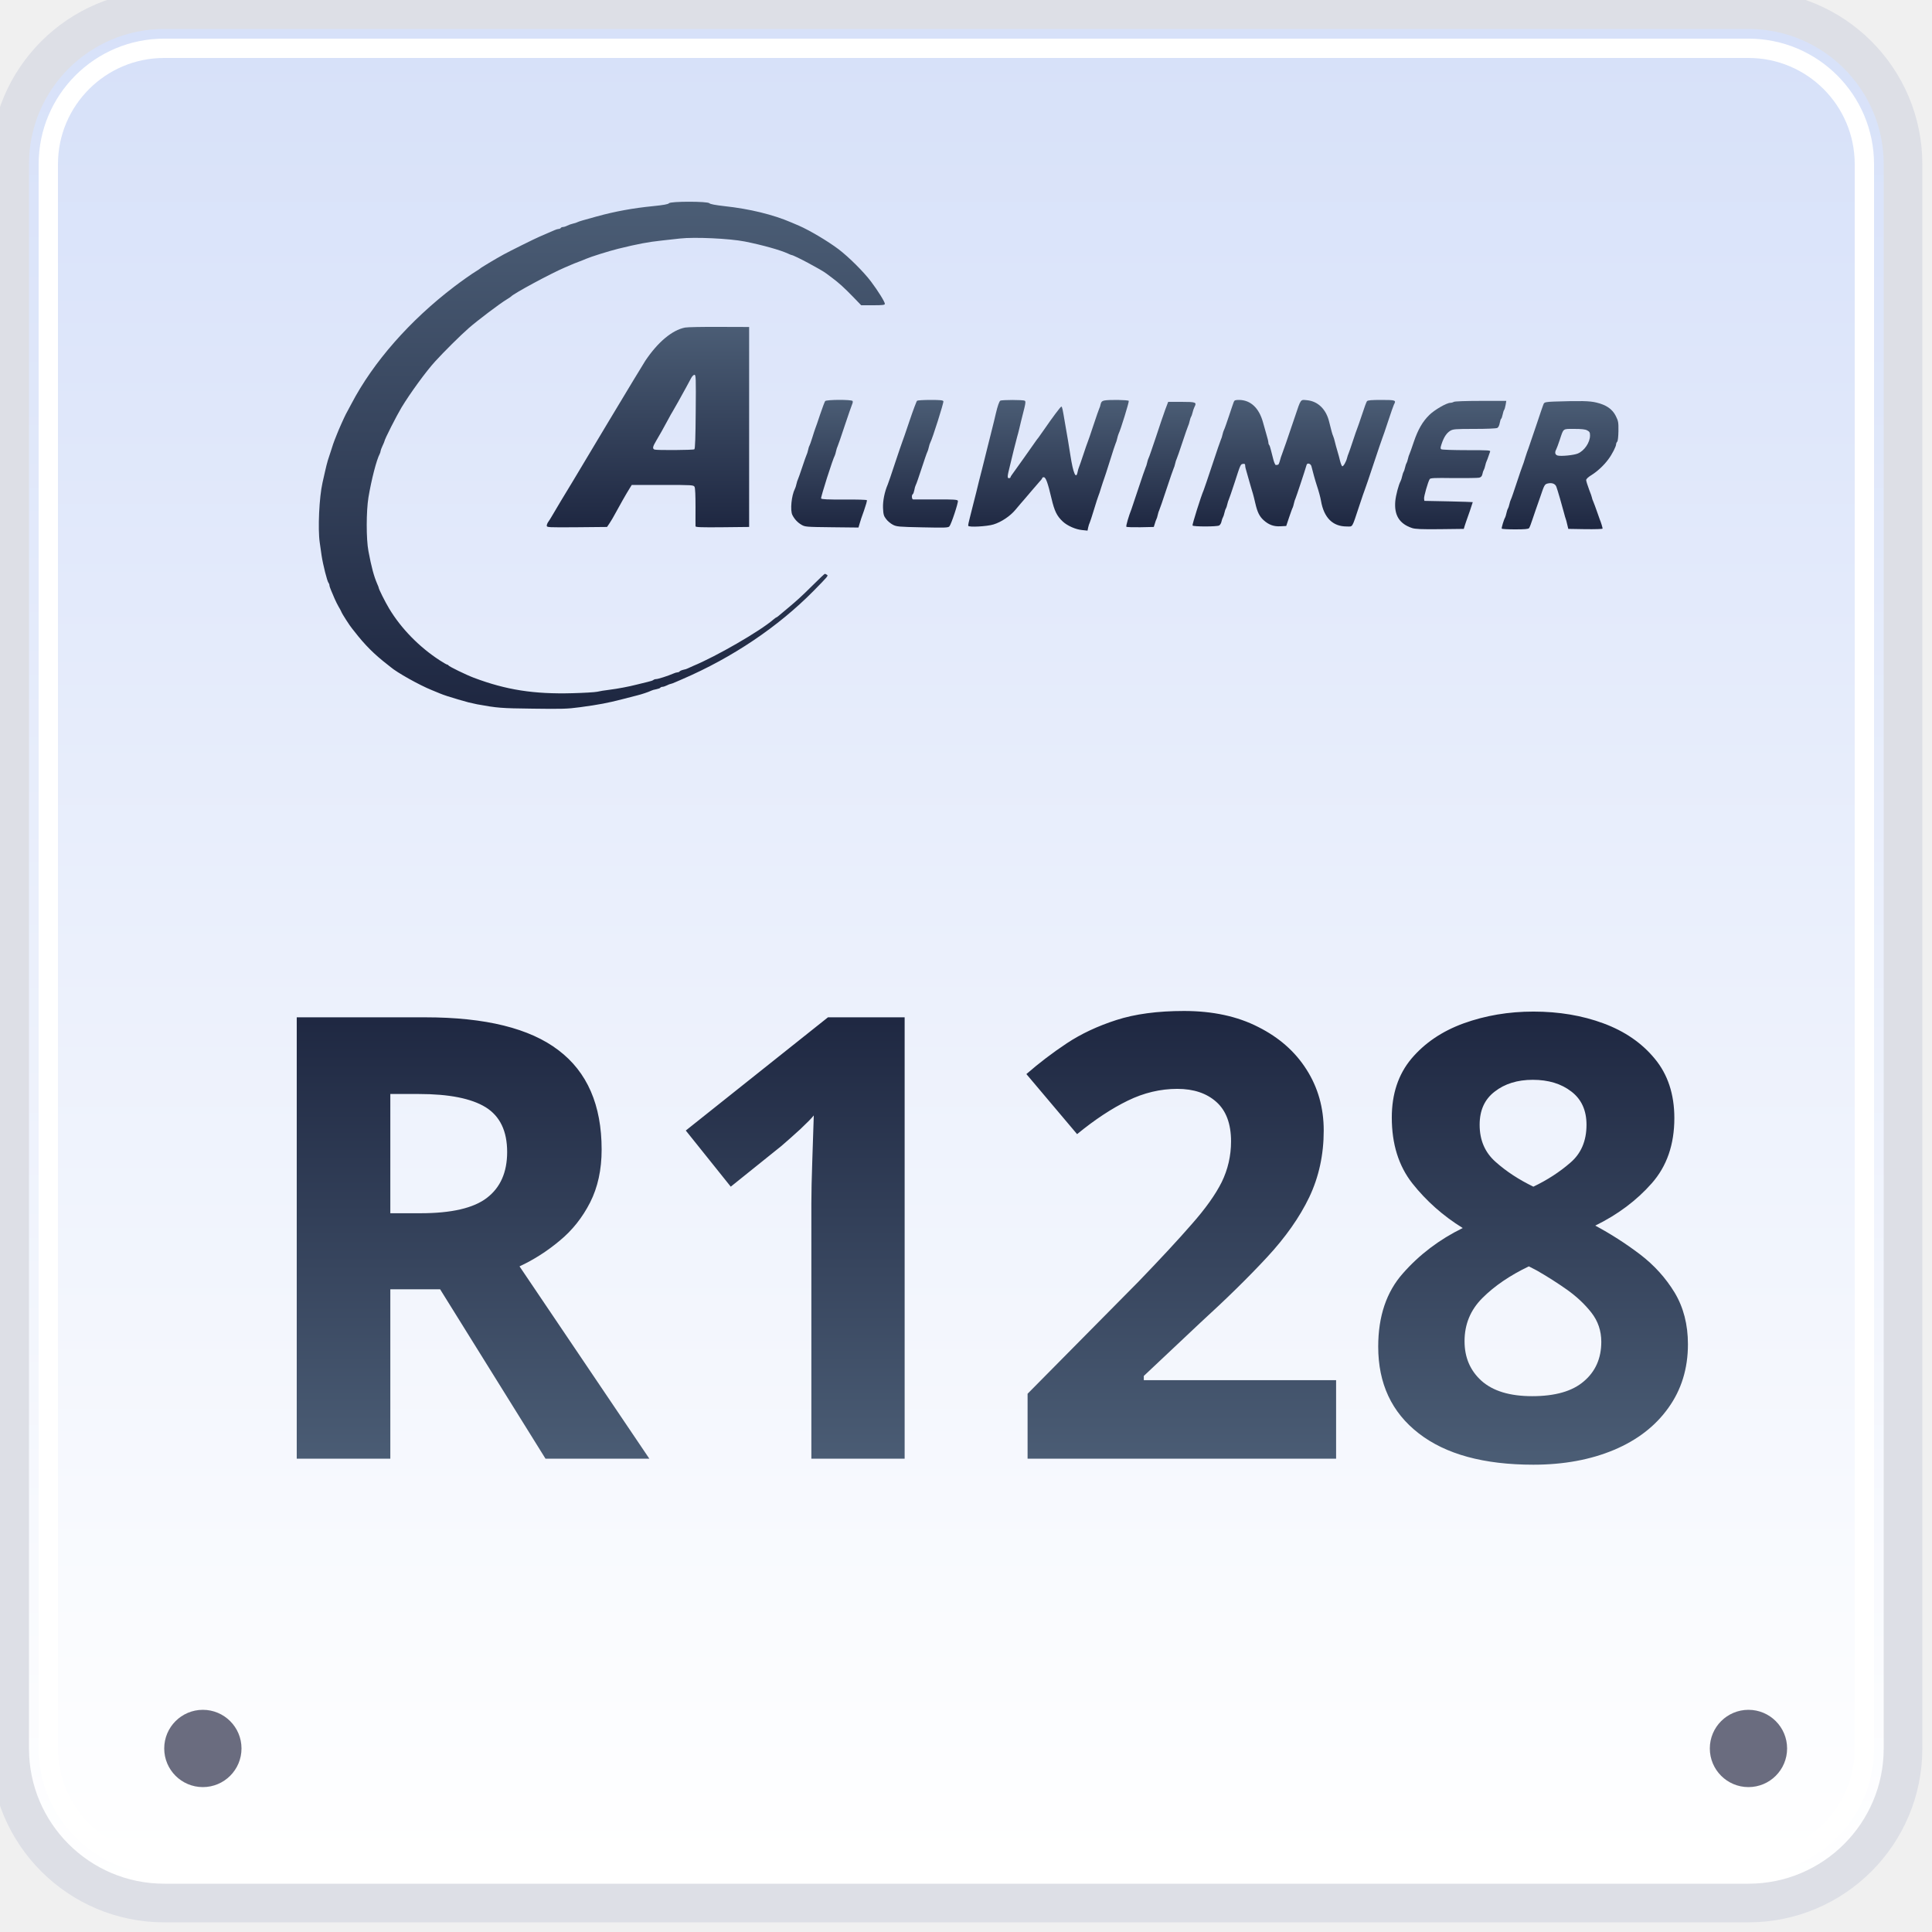
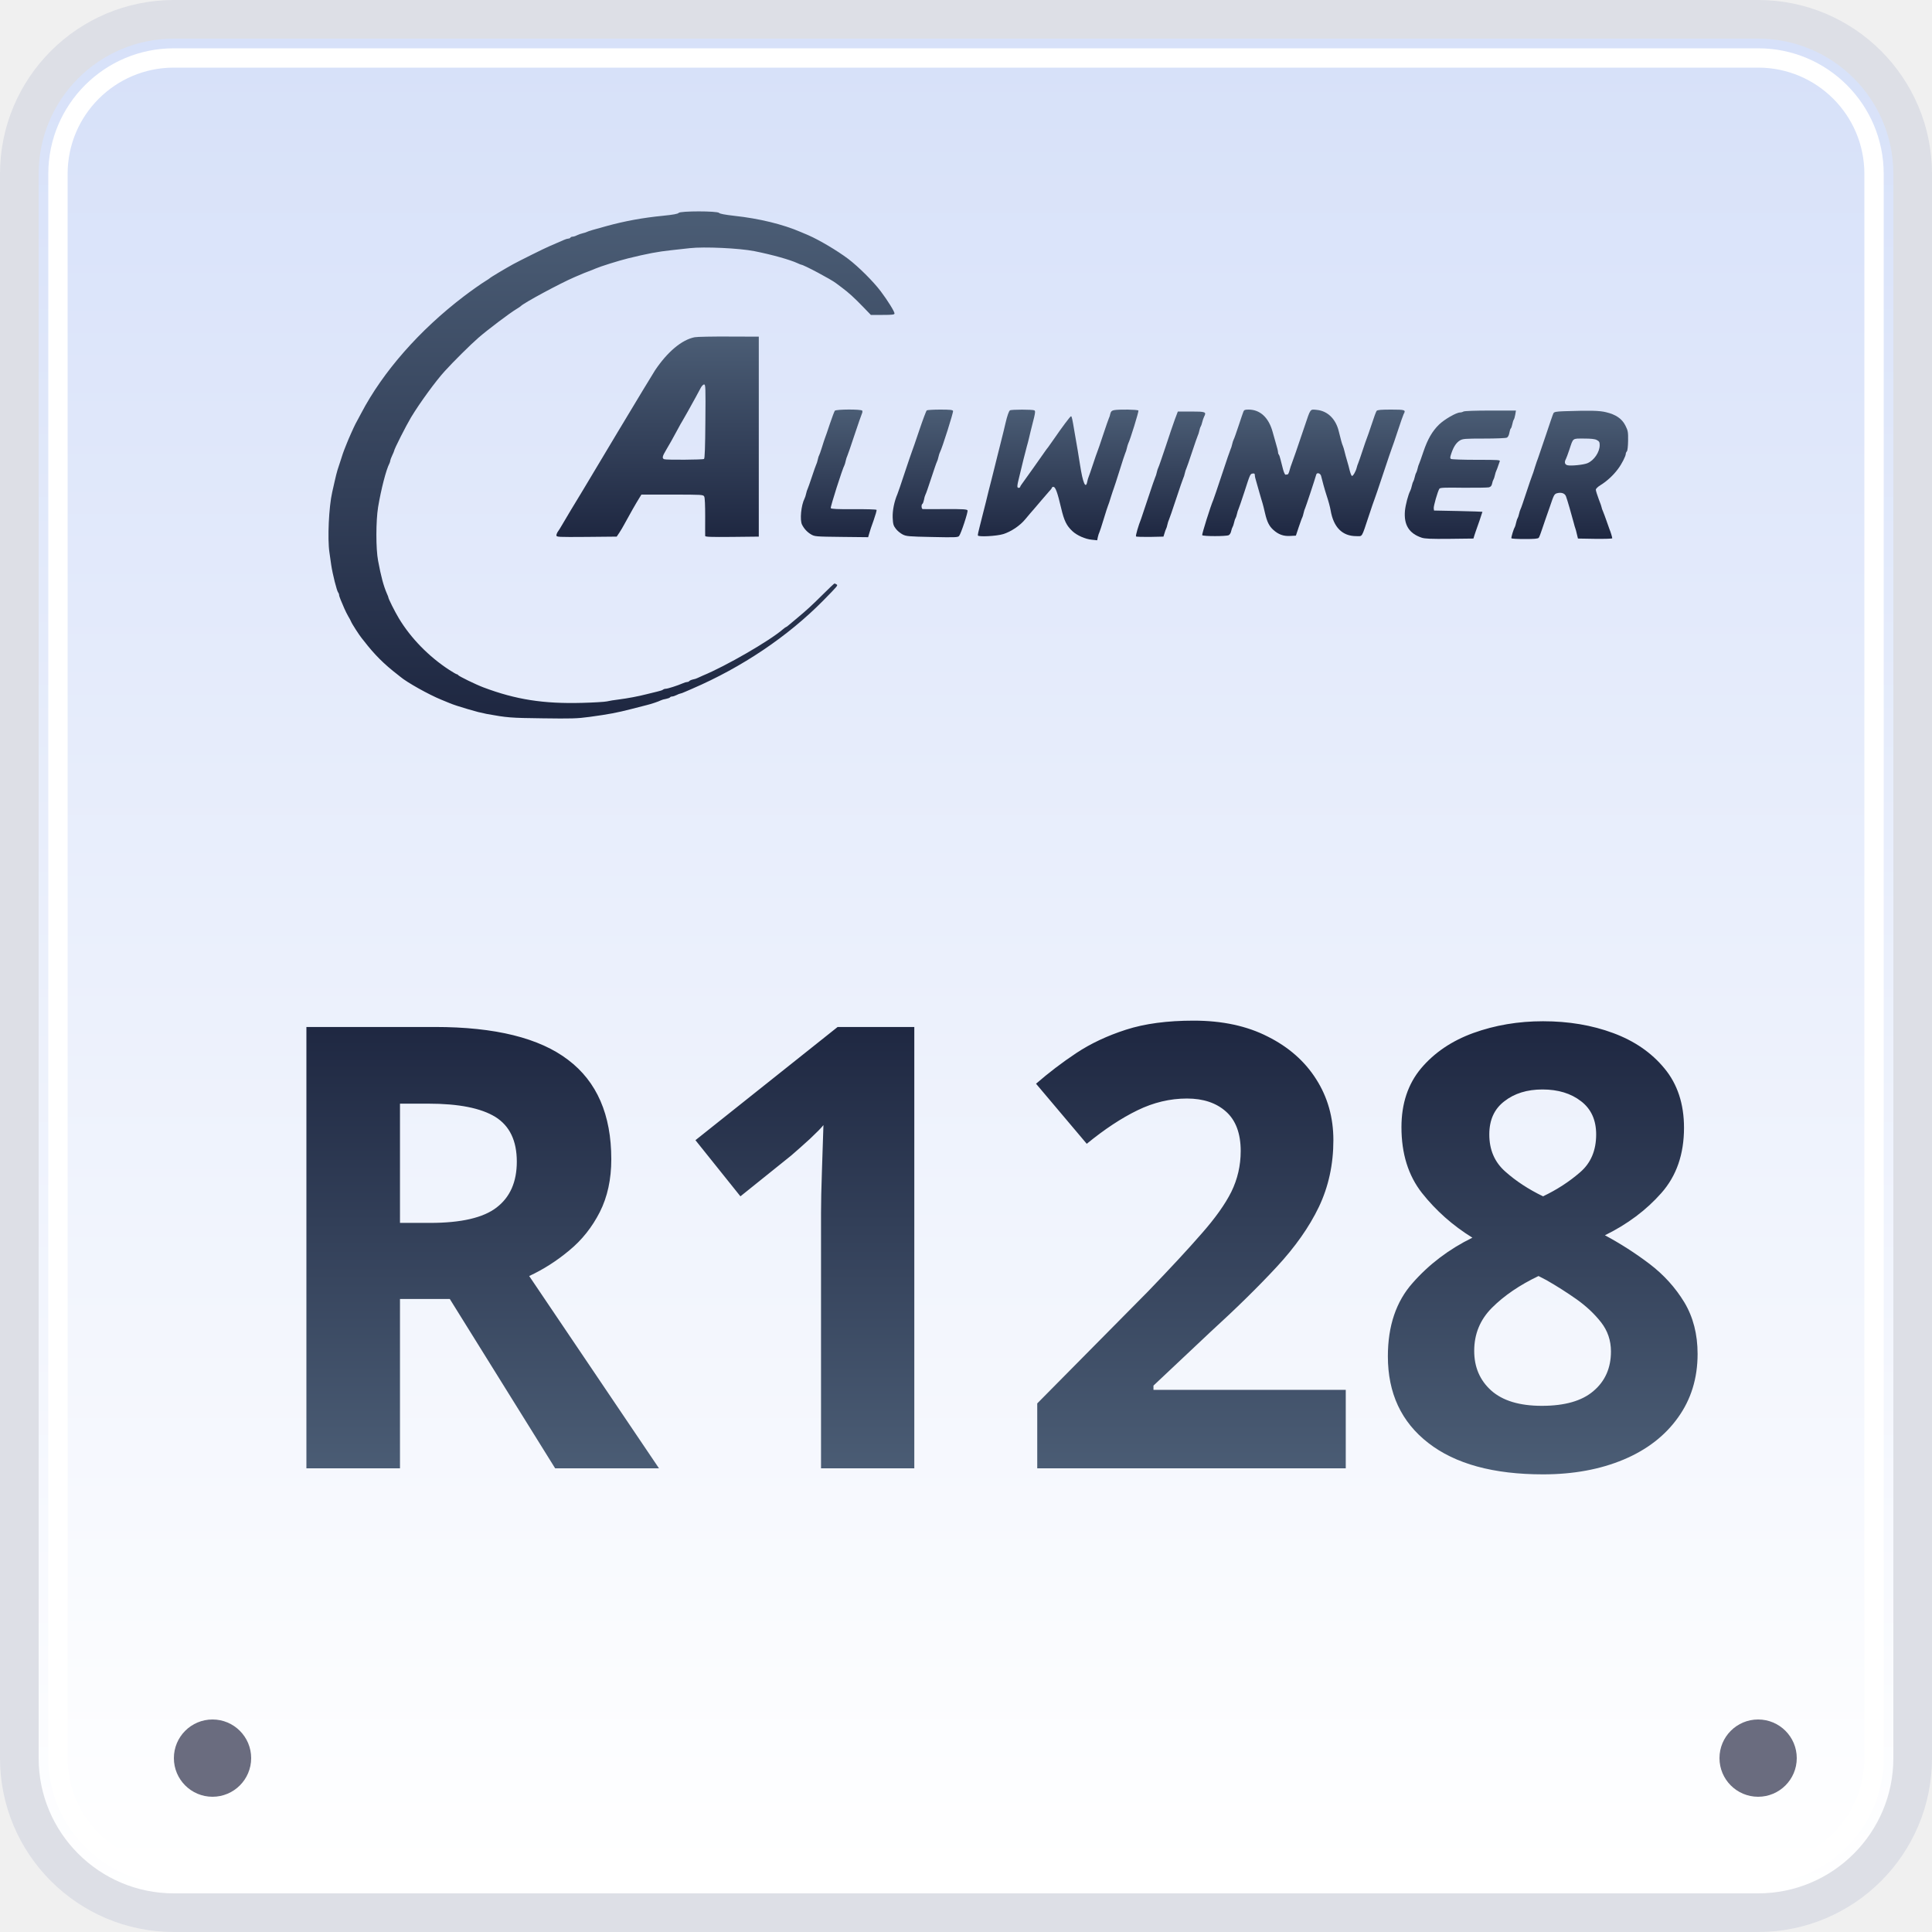
<svg xmlns="http://www.w3.org/2000/svg" width="100" height="100">
  <defs>
    <linearGradient id="soc_bg" x1="0%" y1="0%" x2="0%" y2="100%">
      <stop offset="0%" style="stop-color:#d7e1f9;stop-opacity:1" />
      <stop offset="100%" style="stop-color:#ffffff;stop-opacity:1" />
    </linearGradient>
    <linearGradient id="soc_name" x1="0%" y1="0%" x2="0%" y2="100%">
      <stop offset="0%" style="stop-color:#1e2741;stop-opacity:1" />
      <stop offset="100%" style="stop-color:#4b5d75;stop-opacity:1" />
    </linearGradient>
  </defs>
-   <g transform="translate(0.5,0.5)">
+   <g transform="translate(1,1)">
    <rect x="0" y="0" width="98" height="98" fill="url(#soc_bg)" rx="8" stroke="#dddfe6" stroke-width="2" />
    <rect x="2" y="2" width="94" height="94" fill="url(#soc_bg)" rx="6" stroke="#ffffff" stroke-width="1" />
    <g transform="translate(16,80) scale(0.005,-0.005)" fill="url(#soc_name)">
      <path d="M3625 13996 c-7 -10 -56 -19 -165 -30 -205 -20 -395 -55 -580 -106 -139 -38 -187 -52 -200 -59 -9 -5 -30 -12 -49 -16 -18 -4 -44 -13 -59 -21 -15 -8 -35 -14 -44 -14 -9 0 -20 -4 -23 -10 -3 -5 -13 -10 -22 -10 -8 0 -29 -6 -46 -14 -28 -13 -66 -29 -152 -66 -42 -17 -313 -152 -371 -184 -79 -43 -238 -138 -244 -146 -3 -3 -23 -17 -45 -30 -36 -21 -159 -108 -225 -159 -457 -348 -836 -779 -1061 -1209 -27 -50 -53 -100 -59 -110 -15 -28 -76 -164 -90 -202 -7 -19 -19 -48 -26 -65 -7 -16 -22 -61 -34 -100 -12 -38 -28 -88 -36 -110 -7 -22 -20 -74 -29 -115 -9 -41 -21 -93 -26 -115 -35 -152 -50 -481 -29 -622 6 -38 14 -97 19 -133 14 -94 58 -269 72 -284 5 -6 9 -16 9 -24 0 -7 8 -32 18 -55 10 -23 27 -62 37 -87 11 -25 29 -61 40 -80 12 -19 25 -44 29 -54 6 -19 90 -149 111 -173 5 -7 15 -18 20 -25 111 -144 209 -242 353 -353 7 -5 18 -15 25 -20 66 -57 298 -187 427 -239 36 -15 74 -31 85 -35 33 -14 105 -38 185 -61 41 -11 91 -25 110 -31 19 -5 60 -14 90 -20 210 -38 243 -41 575 -45 302 -4 357 -3 490 15 199 27 286 44 430 81 66 17 138 36 160 41 46 11 123 37 146 49 9 5 33 12 53 15 20 4 39 11 42 16 3 5 13 9 22 9 9 0 30 7 46 15 15 8 33 15 38 15 5 0 30 9 56 21 26 11 56 24 67 29 519 224 989 541 1355 911 154 157 156 159 140 169 -8 5 -18 10 -21 10 -4 0 -60 -53 -125 -118 -118 -117 -166 -160 -258 -237 -26 -22 -62 -52 -80 -67 -17 -15 -34 -28 -37 -28 -3 0 -19 -11 -35 -25 -136 -118 -589 -380 -829 -479 -22 -10 -47 -21 -55 -25 -9 -5 -30 -12 -48 -15 -17 -4 -34 -12 -37 -17 -4 -5 -13 -9 -22 -9 -8 0 -29 -6 -46 -14 -50 -22 -155 -56 -175 -56 -10 0 -22 -4 -28 -9 -5 -5 -31 -14 -59 -20 -27 -7 -77 -19 -110 -27 -85 -22 -197 -43 -290 -55 -44 -5 -99 -14 -123 -20 -24 -5 -139 -12 -255 -15 -400 -11 -688 34 -1022 160 -80 30 -258 117 -263 128 -2 5 -8 8 -13 8 -4 0 -40 20 -78 45 -211 137 -399 329 -523 536 -41 68 -108 202 -108 216 0 3 -6 19 -14 36 -36 83 -61 177 -92 342 -24 125 -23 413 0 555 31 185 83 388 117 452 5 10 9 23 9 30 1 7 9 31 20 53 11 22 19 44 20 48 0 17 126 265 176 348 88 146 256 377 349 478 87 96 264 272 347 344 90 79 323 255 393 297 22 13 42 27 45 30 24 30 408 237 555 300 28 12 59 25 70 30 11 5 45 19 75 30 30 11 64 25 75 30 50 22 238 81 335 105 203 50 310 70 450 85 52 6 138 15 190 21 150 17 513 0 670 -31 185 -37 367 -88 447 -125 17 -8 34 -15 37 -15 24 0 315 -155 361 -192 6 -5 33 -25 60 -45 70 -52 127 -104 220 -200 l80 -83 123 0 c101 0 122 3 122 15 0 20 -70 133 -143 230 -77 102 -229 253 -335 334 -114 86 -300 196 -412 245 -19 8 -55 23 -80 34 -185 80 -430 140 -690 168 -96 11 -149 21 -156 30 -17 21 -405 21 -419 0z" />
      <path d="M3791 12709 c-133 -26 -282 -151 -411 -344 -18 -27 -192 -315 -387 -640 -194 -324 -357 -597 -362 -605 -32 -50 -216 -358 -225 -375 -6 -11 -19 -31 -28 -44 -10 -13 -18 -32 -18 -42 0 -19 12 -19 312 -17 l312 3 27 40 c15 22 40 65 56 95 39 73 120 216 150 263 l23 37 320 0 c309 0 320 -1 330 -20 7 -12 10 -92 10 -208 0 -103 -1 -193 0 -200 0 -10 59 -12 278 -10 l277 3 0 1035 0 1035 -310 1 c-170 1 -330 -2 -354 -7z m111 -871 c-2 -263 -6 -384 -14 -389 -14 -9 -390 -11 -412 -3 -24 9 -20 30 18 93 36 60 67 116 124 221 19 36 38 70 42 75 4 6 31 53 60 105 29 52 67 120 83 150 17 30 39 72 50 93 10 20 26 37 36 37 15 0 16 -33 13 -382z" />
      <path d="M5242 11948 c-5 -7 -29 -69 -52 -138 -23 -69 -45 -134 -50 -145 -4 -11 -19 -54 -31 -95 -13 -41 -26 -79 -30 -85 -4 -5 -10 -26 -14 -45 -4 -19 -11 -41 -16 -50 -4 -8 -24 -64 -44 -125 -20 -60 -40 -117 -44 -125 -5 -9 -12 -31 -16 -50 -4 -19 -11 -41 -16 -50 -36 -70 -51 -224 -26 -272 22 -43 53 -76 93 -100 38 -22 47 -23 315 -26 l276 -3 11 38 c5 21 26 83 46 137 19 54 33 103 30 108 -3 5 -109 8 -236 7 -170 -1 -233 2 -238 11 -6 10 122 412 142 445 3 6 9 26 13 45 4 19 11 41 16 50 4 8 38 105 74 215 37 110 71 210 77 222 6 11 7 26 4 32 -10 16 -270 15 -284 -1z" />
      <path d="M6194 11952 c-6 -4 -41 -97 -78 -207 -37 -110 -71 -209 -76 -220 -5 -11 -38 -110 -75 -220 -36 -110 -70 -209 -75 -220 -33 -76 -52 -171 -49 -244 3 -67 8 -83 32 -114 15 -21 47 -47 70 -59 39 -20 60 -22 307 -27 233 -5 266 -4 278 10 20 23 94 248 88 265 -5 12 -43 15 -228 14 -123 0 -229 -1 -235 0 -15 0 -18 46 -4 54 5 3 12 22 16 42 3 20 10 44 15 53 6 9 32 86 60 171 28 85 54 162 59 170 5 9 12 31 16 50 4 19 11 41 16 50 21 38 140 413 135 426 -4 11 -31 14 -133 14 -70 0 -133 -4 -139 -8z" />
      <path d="M7055 11952 c-11 -7 -28 -55 -46 -132 -10 -44 -23 -98 -53 -217 -8 -32 -22 -87 -31 -123 -9 -36 -23 -92 -31 -125 -8 -33 -22 -87 -30 -120 -8 -33 -22 -86 -30 -117 -7 -32 -21 -84 -28 -115 -8 -32 -22 -85 -30 -118 -8 -33 -24 -96 -35 -139 -12 -44 -20 -84 -18 -89 5 -17 194 -7 262 14 81 25 172 86 227 152 24 29 47 57 53 63 16 18 56 64 115 134 30 35 67 78 82 95 16 16 28 33 28 38 0 4 7 7 15 7 21 0 42 -58 80 -220 31 -132 56 -182 117 -239 47 -44 134 -82 199 -88 l57 -6 7 34 c4 18 11 40 16 49 4 8 24 69 44 135 20 66 40 129 45 140 5 11 19 52 30 90 12 39 26 79 30 90 5 11 31 94 60 185 28 91 55 172 59 180 5 9 12 31 16 50 4 19 11 41 15 50 20 39 110 331 105 340 -7 11 -204 14 -253 4 -24 -5 -32 -13 -38 -37 -3 -17 -10 -38 -15 -47 -4 -8 -31 -85 -59 -170 -28 -85 -55 -164 -60 -175 -5 -11 -25 -69 -45 -130 -20 -60 -40 -119 -45 -130 -5 -11 -12 -35 -15 -52 -16 -81 -46 -10 -74 172 -5 33 -17 103 -25 155 -9 52 -23 136 -32 185 -24 144 -29 166 -37 166 -8 0 -94 -115 -177 -236 -25 -36 -52 -74 -60 -85 -8 -10 -21 -26 -28 -37 -7 -10 -35 -49 -62 -88 -27 -38 -55 -78 -62 -88 -25 -36 -108 -152 -123 -172 -8 -10 -15 -23 -15 -27 0 -4 -7 -8 -16 -8 -18 0 -17 19 10 125 8 33 26 107 40 165 15 58 31 121 36 140 6 19 15 55 21 80 10 44 22 93 54 219 12 52 13 66 3 73 -16 10 -239 10 -253 0z" />
      <path d="M9471 11937 c-5 -12 -27 -78 -50 -147 -23 -69 -45 -132 -50 -140 -5 -9 -12 -31 -16 -50 -4 -19 -11 -41 -16 -50 -4 -8 -45 -125 -89 -260 -45 -135 -85 -254 -90 -265 -27 -60 -120 -357 -115 -365 8 -13 251 -13 275 0 10 5 22 24 25 42 4 18 11 38 15 43 4 6 11 26 15 45 4 19 11 40 15 45 4 6 11 26 15 45 4 19 11 41 16 50 4 8 31 87 60 175 62 193 61 189 88 193 16 3 21 -2 21 -17 0 -11 6 -40 14 -63 7 -24 23 -79 35 -123 13 -44 26 -91 31 -105 4 -14 16 -59 25 -100 21 -92 43 -136 86 -175 53 -48 106 -67 174 -63 l60 3 30 90 c17 50 33 95 37 100 3 6 9 26 13 45 4 19 11 41 16 50 6 12 97 285 115 348 7 24 43 13 50 -15 7 -32 41 -155 54 -193 22 -66 39 -129 45 -165 30 -174 121 -265 265 -265 67 0 52 -24 130 210 28 85 55 164 60 175 5 11 45 130 90 265 45 135 85 254 90 265 5 11 32 90 60 175 28 85 55 163 60 172 25 45 18 48 -129 48 -103 0 -141 -3 -150 -13 -6 -7 -29 -69 -51 -138 -23 -68 -45 -133 -50 -144 -5 -11 -25 -69 -45 -130 -20 -60 -40 -119 -45 -130 -5 -11 -12 -31 -15 -45 -10 -41 -39 -90 -50 -87 -5 2 -15 26 -22 53 -6 27 -19 74 -28 104 -9 30 -21 73 -26 95 -5 22 -13 49 -18 60 -9 19 -20 61 -42 150 -31 129 -117 212 -229 222 -69 7 -62 17 -124 -168 -70 -209 -127 -372 -136 -394 -5 -11 -14 -39 -20 -62 -6 -24 -15 -44 -20 -44 -6 -1 -15 -2 -22 -3 -6 -1 -17 23 -25 52 -7 28 -19 74 -26 101 -6 27 -15 53 -20 57 -4 4 -7 15 -7 24 0 9 -9 48 -21 86 -11 38 -27 94 -35 124 -41 148 -129 229 -247 230 -40 0 -49 -3 -56 -23z" />
      <path d="M11750 11940 c-8 -5 -25 -10 -36 -10 -39 0 -164 -73 -217 -125 -70 -68 -118 -151 -162 -281 -20 -60 -40 -116 -44 -124 -5 -9 -12 -31 -16 -50 -4 -19 -11 -39 -15 -45 -4 -5 -11 -26 -15 -45 -4 -19 -11 -39 -15 -45 -4 -5 -11 -26 -15 -45 -4 -19 -11 -41 -16 -50 -21 -39 -49 -146 -55 -207 -13 -146 42 -235 173 -279 33 -11 96 -14 289 -12 l247 3 9 30 c5 17 12 37 15 45 13 34 70 200 69 202 -1 1 -113 5 -251 8 l-250 5 -3 23 c-3 22 40 173 58 202 7 12 47 14 247 11 132 -1 251 1 265 4 20 5 29 15 34 38 3 18 10 37 14 42 4 6 11 26 15 45 4 19 11 41 16 50 4 8 12 29 17 45 6 17 13 38 17 48 7 16 -9 17 -241 17 -137 0 -255 4 -263 9 -11 7 -11 16 3 57 23 69 51 111 88 134 30 18 51 20 251 20 124 0 226 4 237 10 11 6 21 26 25 50 4 22 10 42 15 45 4 3 11 22 15 42 4 21 11 43 15 48 5 6 12 30 16 53 l7 42 -264 0 c-153 0 -270 -4 -279 -10z" />
      <path d="M12788 11943 c-80 -3 -99 -7 -107 -21 -5 -9 -41 -114 -80 -232 -40 -118 -76 -224 -80 -235 -5 -11 -19 -51 -31 -90 -11 -38 -25 -79 -30 -90 -5 -11 -32 -90 -60 -175 -28 -85 -54 -162 -59 -170 -5 -9 -12 -31 -16 -50 -4 -19 -11 -39 -15 -45 -4 -5 -11 -26 -15 -45 -4 -19 -10 -39 -13 -45 -14 -22 -40 -110 -36 -117 3 -5 65 -8 138 -8 99 0 136 3 145 13 6 8 22 49 36 93 15 43 29 86 32 94 3 8 25 71 49 140 39 116 44 126 72 134 44 12 81 0 93 -32 11 -27 61 -200 81 -277 5 -22 13 -47 16 -55 3 -8 11 -35 16 -60 l11 -45 178 -3 c97 -1 177 1 177 6 0 10 -17 67 -30 97 -4 11 -18 49 -30 85 -12 36 -29 79 -36 97 -8 17 -14 35 -14 40 0 5 -13 44 -30 86 -16 43 -30 87 -30 97 0 11 19 30 50 49 65 40 133 103 180 167 39 52 80 133 80 156 0 8 5 19 11 25 7 7 12 52 13 111 1 90 -1 103 -28 157 -36 71 -99 114 -201 138 -69 17 -162 19 -437 10z m342 -298 c25 -13 30 -22 30 -53 0 -72 -59 -159 -127 -187 -40 -17 -171 -30 -207 -21 -28 7 -34 32 -16 64 5 9 21 53 36 97 41 124 29 115 150 115 75 0 114 -4 134 -15z" />
      <path d="M8762 11858 c-17 -46 -60 -173 -96 -283 -37 -110 -70 -207 -75 -215 -5 -9 -12 -31 -16 -50 -4 -19 -11 -41 -16 -50 -4 -8 -38 -105 -74 -215 -37 -110 -69 -207 -72 -215 -28 -69 -59 -176 -53 -183 3 -4 69 -6 145 -5 l139 3 11 35 c5 19 13 40 16 45 4 6 10 26 14 45 4 19 11 41 16 50 4 8 38 105 74 215 36 110 70 207 74 215 5 9 12 31 16 50 4 19 11 41 16 50 4 8 31 85 59 170 28 85 55 162 59 170 5 9 12 31 16 50 4 19 11 40 15 45 4 6 11 25 15 43 4 18 13 45 20 59 26 49 15 53 -135 53 l-137 0 -31 -82z" />
    </g>
    <text x="50" y="75" fill="url(#soc_name)" text-anchor="middle">
      <tspan font-weight="600" font-size="32" font-family="Adobe Heiti Std, sans-serif">R128</tspan>
    </text>
    <circle cx="10" cy="90" r="2" fill="#6a6c7f" />
    <circle cx="90" cy="90" r="2" fill="#6a6c7f" />
  </g>
</svg>
